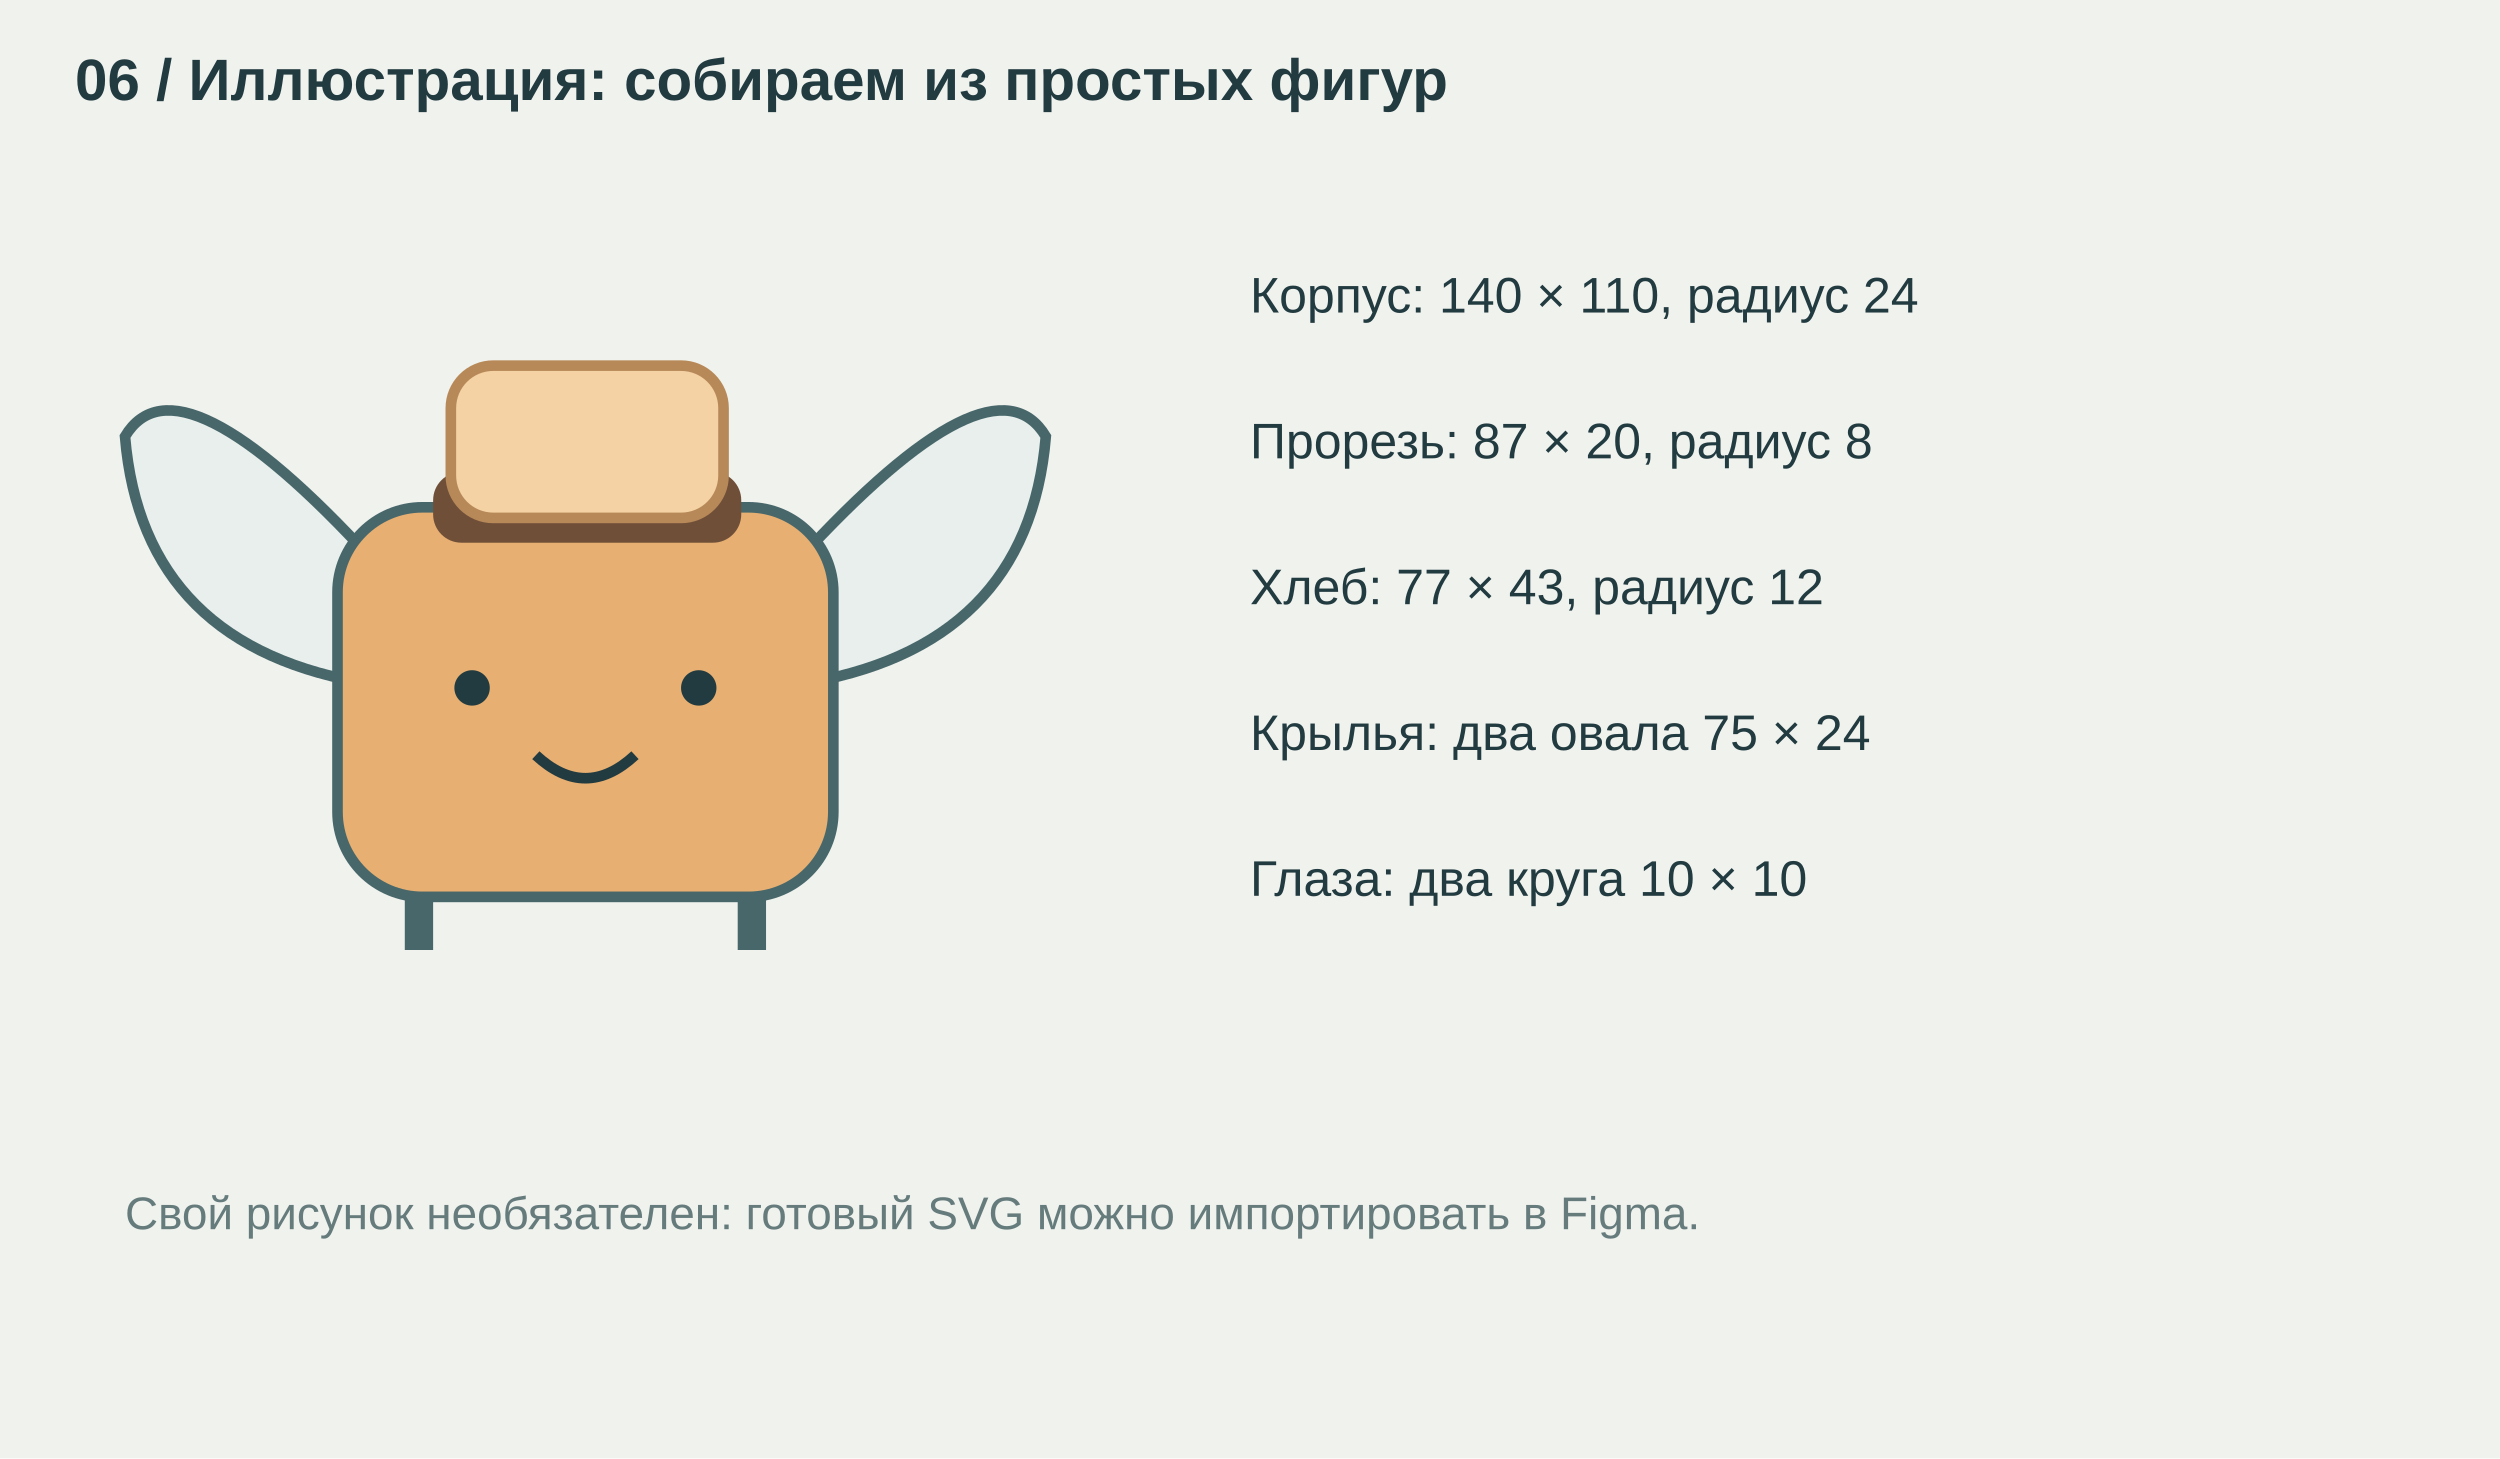
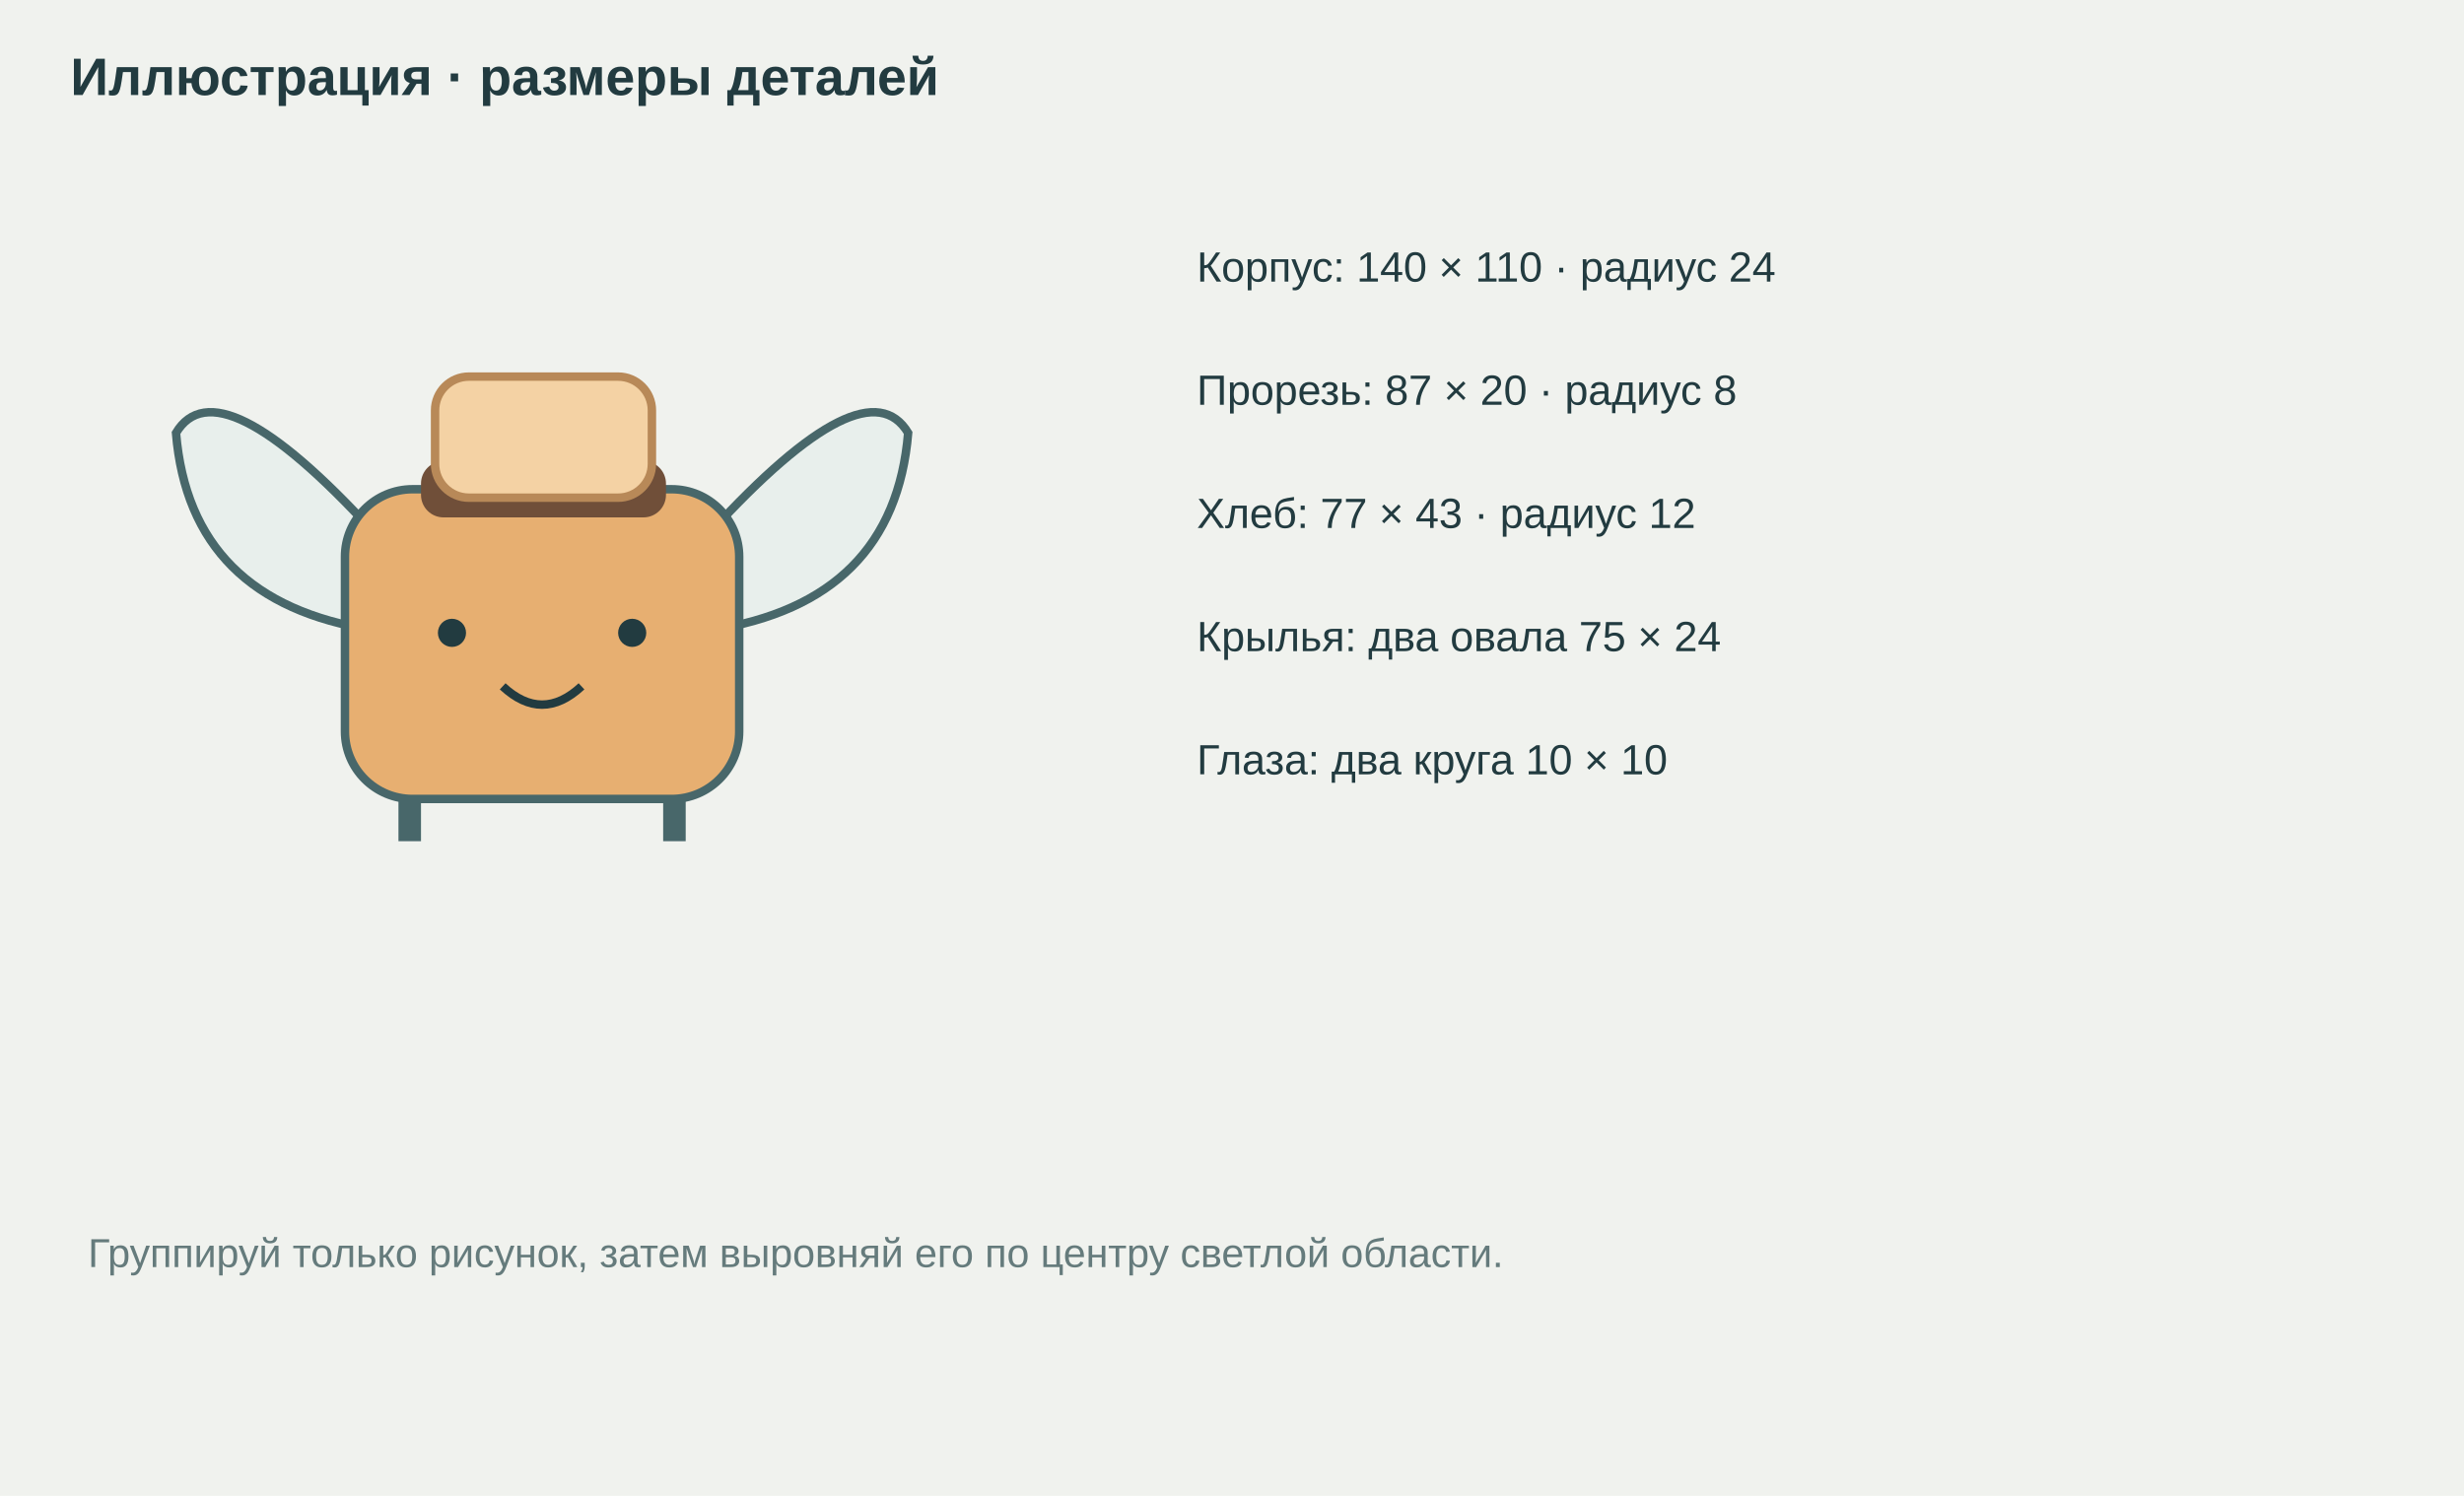
- <svg xmlns="http://www.w3.org/2000/svg" width="1200" height="700" viewBox="0 0 1200 700">
-   <rect x="0" y="0" width="1200" height="700" rx="0" fill="#f0f2ee" stroke="none" />
-   <text x="36" y="48" font-family="Segoe UI, Arial" font-size="28" fill="#223b40" font-weight="700">06 / Иллюстрация: собираем из простых фигур</text>
-   <g transform="translate(60 150) scale(1.7)">
-     <path d="M70 70 Q15 10 0 35 Q5 95 70 105 M190 70 Q245 10 260 35 Q255 95 190 105" fill="#e8efec" stroke="#48676a" stroke-width="3" />
-     <rect x="60" y="55" width="140" height="110" rx="24" fill="#e7af71" stroke="#48676a" stroke-width="3" />
-     <rect x="87" y="45" width="87" height="20" rx="8" fill="#704f39" />
-     <rect x="92" y="15" width="77" height="43" rx="12" fill="#f4d2a4" stroke="#b88958" stroke-width="3" />
-     <circle cx="98" cy="106" r="5" fill="#223b40" />
-     <circle cx="162" cy="106" r="5" fill="#223b40" />
-     <path d="M116 125 Q130 138 144 125" fill="none" stroke="#223b40" stroke-width="3" />
-     <path d="M83 165 V180 M177 165 V180" stroke="#48676a" stroke-width="8" />
+ <svg xmlns="http://www.w3.org/2000/svg" width="1400" height="850" viewBox="0 0 1400 850">
+   <rect x="0" y="0" width="1400" height="850" rx="0" fill="#F0F2EE" stroke="none" />
+   <text x="40" y="54" font-family="Segoe UI,Arial" font-size="30" fill="#223B40" font-weight="700" text-anchor="start">Иллюстрация · размеры деталей</text>
+   <g transform="translate(100 190) scale(1.6)">
+     <g transform="translate(0 0) scale(1)">
+       <path d="M70 70 Q15 10 0 35 Q5 95 70 105 M190 70 Q245 10 260 35 Q255 95 190 105" fill="#e8efec" stroke="#48676a" stroke-width="3" />
+       <rect x="60" y="55" width="140" height="110" rx="24" fill="#e7af71" stroke="#48676a" stroke-width="3" />
+       <rect x="87" y="45" width="87" height="20" rx="8" fill="#704f39" />
+       <rect x="92" y="15" width="77" height="43" rx="12" fill="#f4d2a4" stroke="#b88958" stroke-width="3" />
+       <circle cx="98" cy="106" r="5" fill="#223b40" />
+       <circle cx="162" cy="106" r="5" fill="#223b40" />
+       <path d="M116 125 Q130 138 144 125" fill="none" stroke="#223b40" stroke-width="3" />
+       <path d="M83 165 V180 M177 165 V180" stroke="#48676a" stroke-width="8" />
+     </g>
  </g>
-   <text x="600" y="150" font-family="Segoe UI, Arial" font-size="24" fill="#223b40">Корпус: 140 × 110, радиус 24</text>
-   <text x="600" y="220" font-family="Segoe UI, Arial" font-size="24" fill="#223b40">Прорезь: 87 × 20, радиус 8</text>
-   <text x="600" y="290" font-family="Segoe UI, Arial" font-size="24" fill="#223b40">Хлеб: 77 × 43, радиус 12</text>
-   <text x="600" y="360" font-family="Segoe UI, Arial" font-size="24" fill="#223b40">Крылья: два овала 75 × 24</text>
-   <text x="600" y="430" font-family="Segoe UI, Arial" font-size="24" fill="#223b40">Глаза: два круга 10 × 10</text>
-   <text x="60" y="590" font-family="Segoe UI, Arial" font-size="22" fill="#657b7c">Свой рисунок необязателен: готовый SVG можно импортировать в Figma.</text>
+   <text x="680" y="160" font-family="Segoe UI,Arial" font-size="24" fill="#223B40" font-weight="400" text-anchor="start">Корпус: 140 × 110 · радиус 24</text>
+   <text x="680" y="230" font-family="Segoe UI,Arial" font-size="24" fill="#223B40" font-weight="400" text-anchor="start">Прорезь: 87 × 20 · радиус 8</text>
+   <text x="680" y="300" font-family="Segoe UI,Arial" font-size="24" fill="#223B40" font-weight="400" text-anchor="start">Хлеб: 77 × 43 · радиус 12</text>
+   <text x="680" y="370" font-family="Segoe UI,Arial" font-size="24" fill="#223B40" font-weight="400" text-anchor="start">Крылья: два овала 75 × 24</text>
+   <text x="680" y="440" font-family="Segoe UI,Arial" font-size="24" fill="#223B40" font-weight="400" text-anchor="start">Глаза: два круга 10 × 10</text>
+   <text x="50" y="720" font-family="Segoe UI,Arial" font-size="23" fill="#657B7C" font-weight="400" text-anchor="start">Группируй только рисунок, затем выровняй его по центру светлой области.</text>
</svg>
